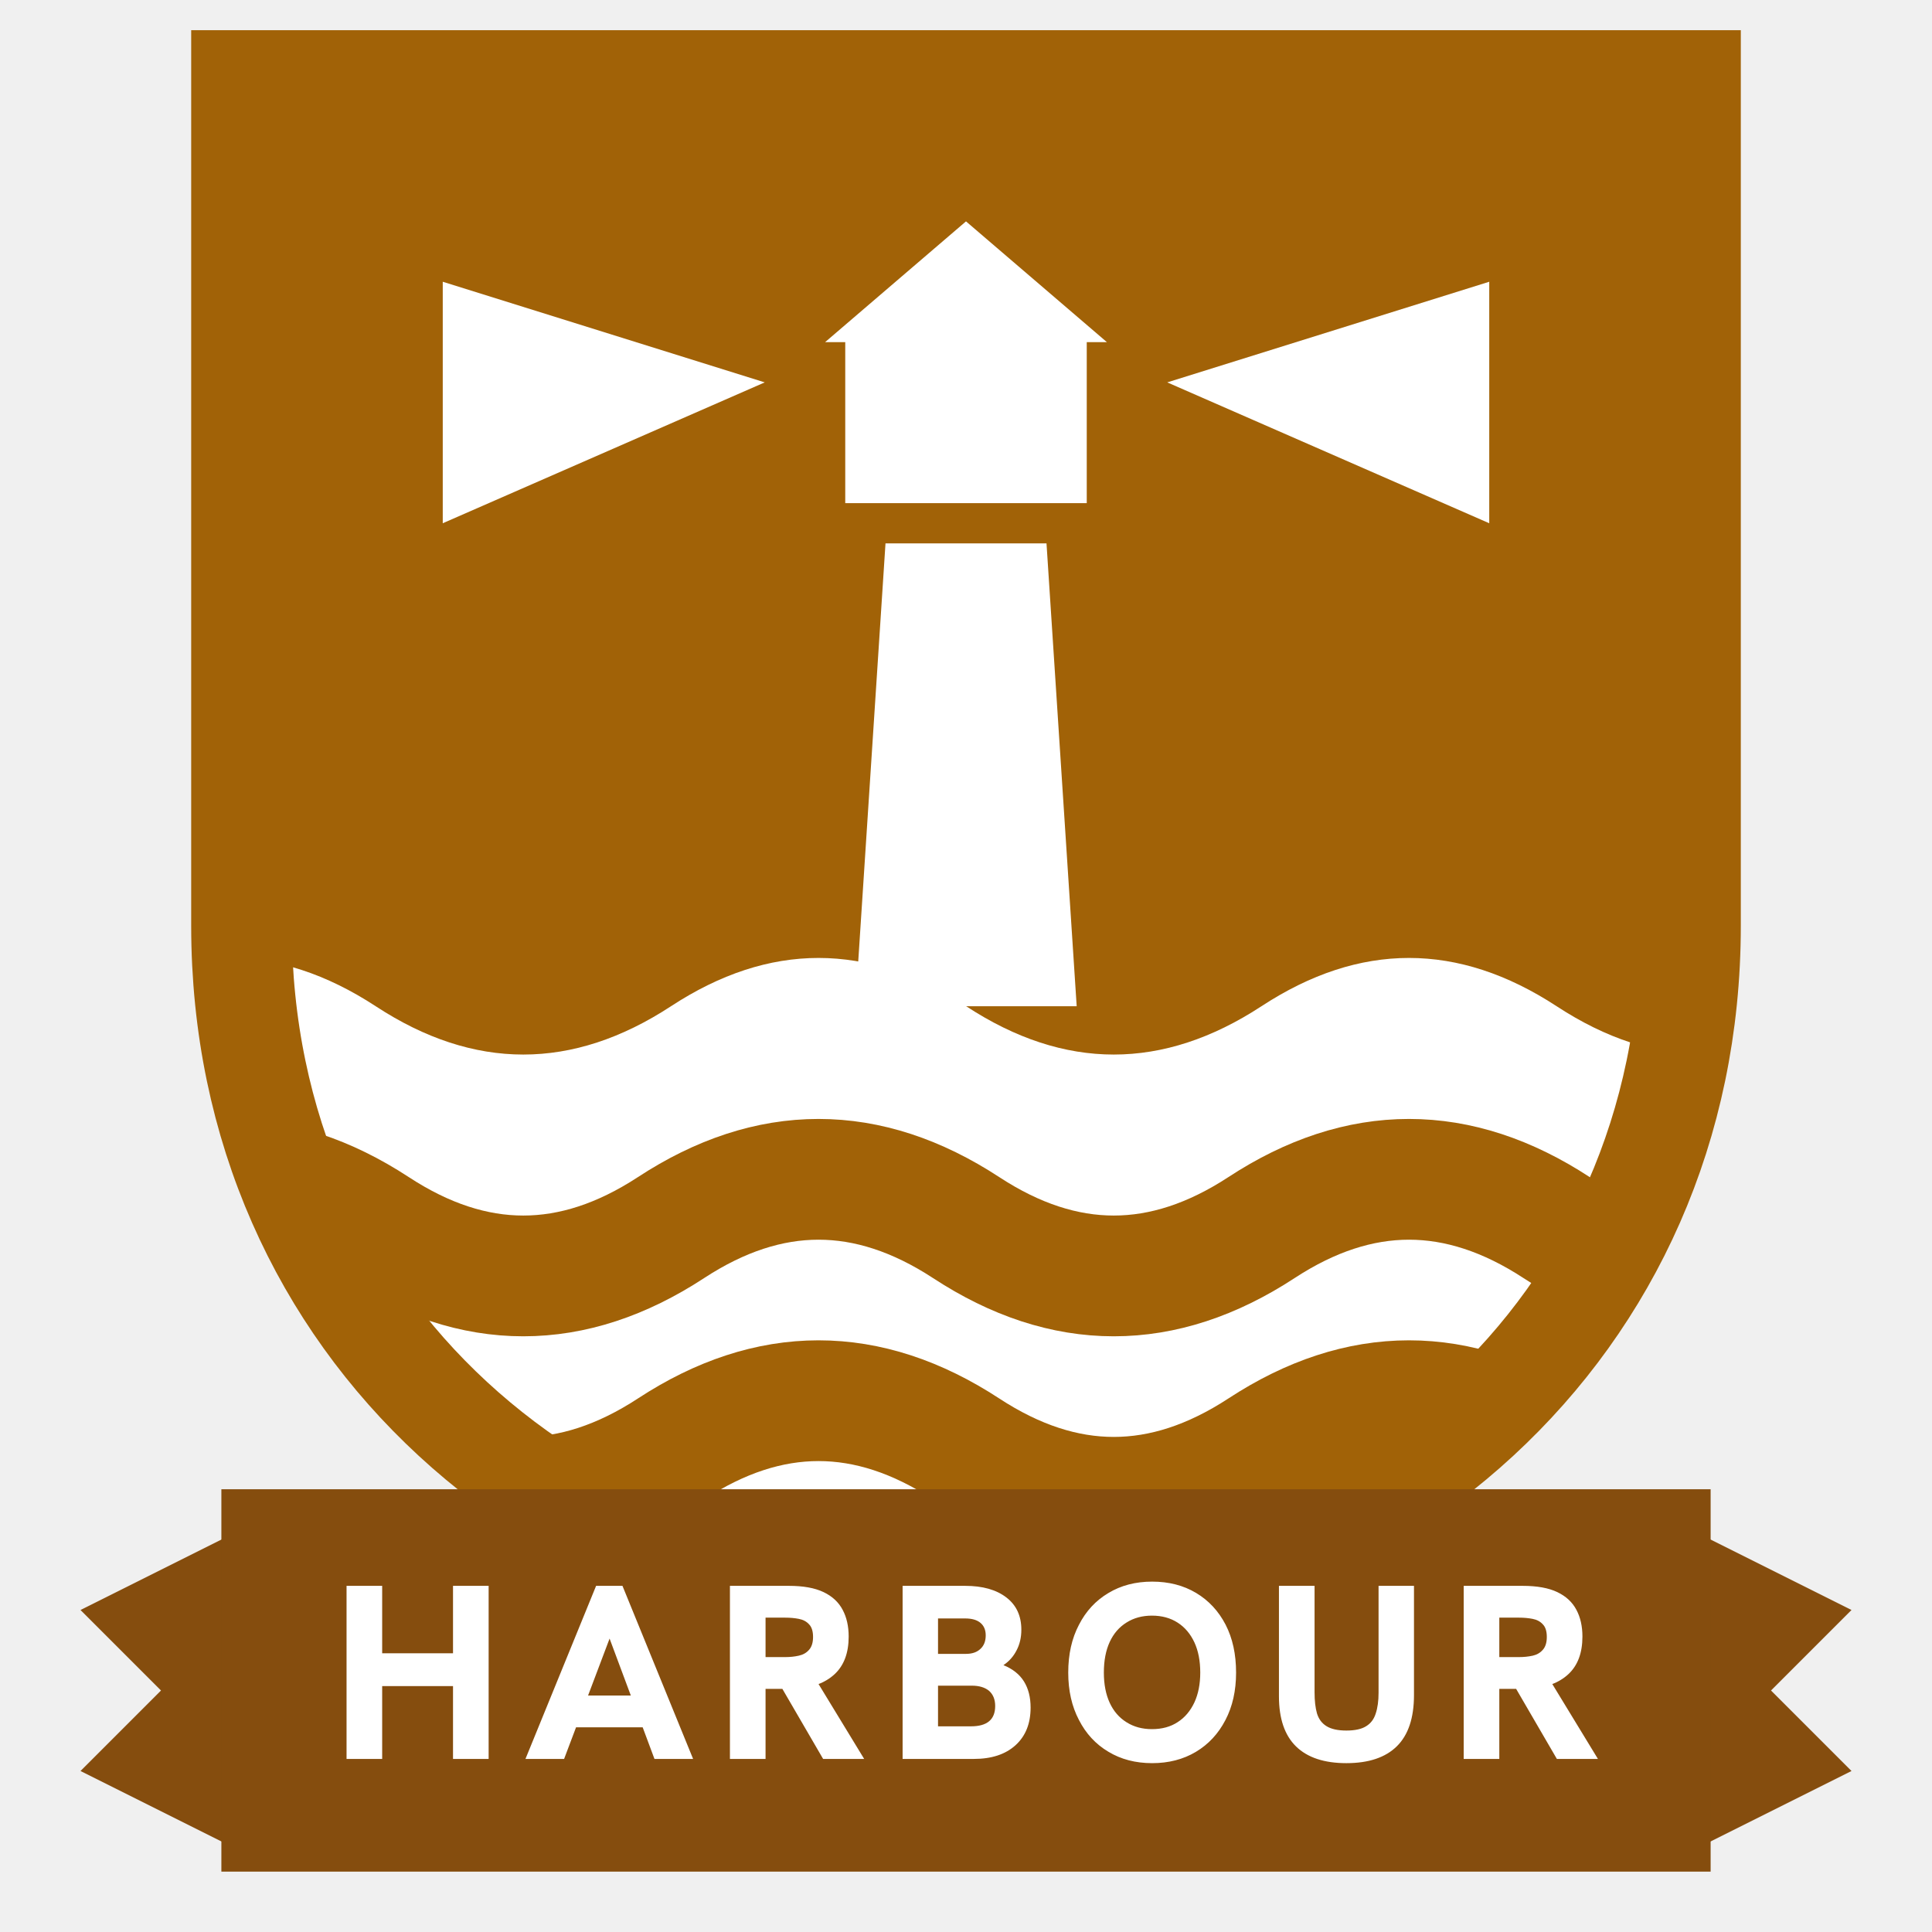
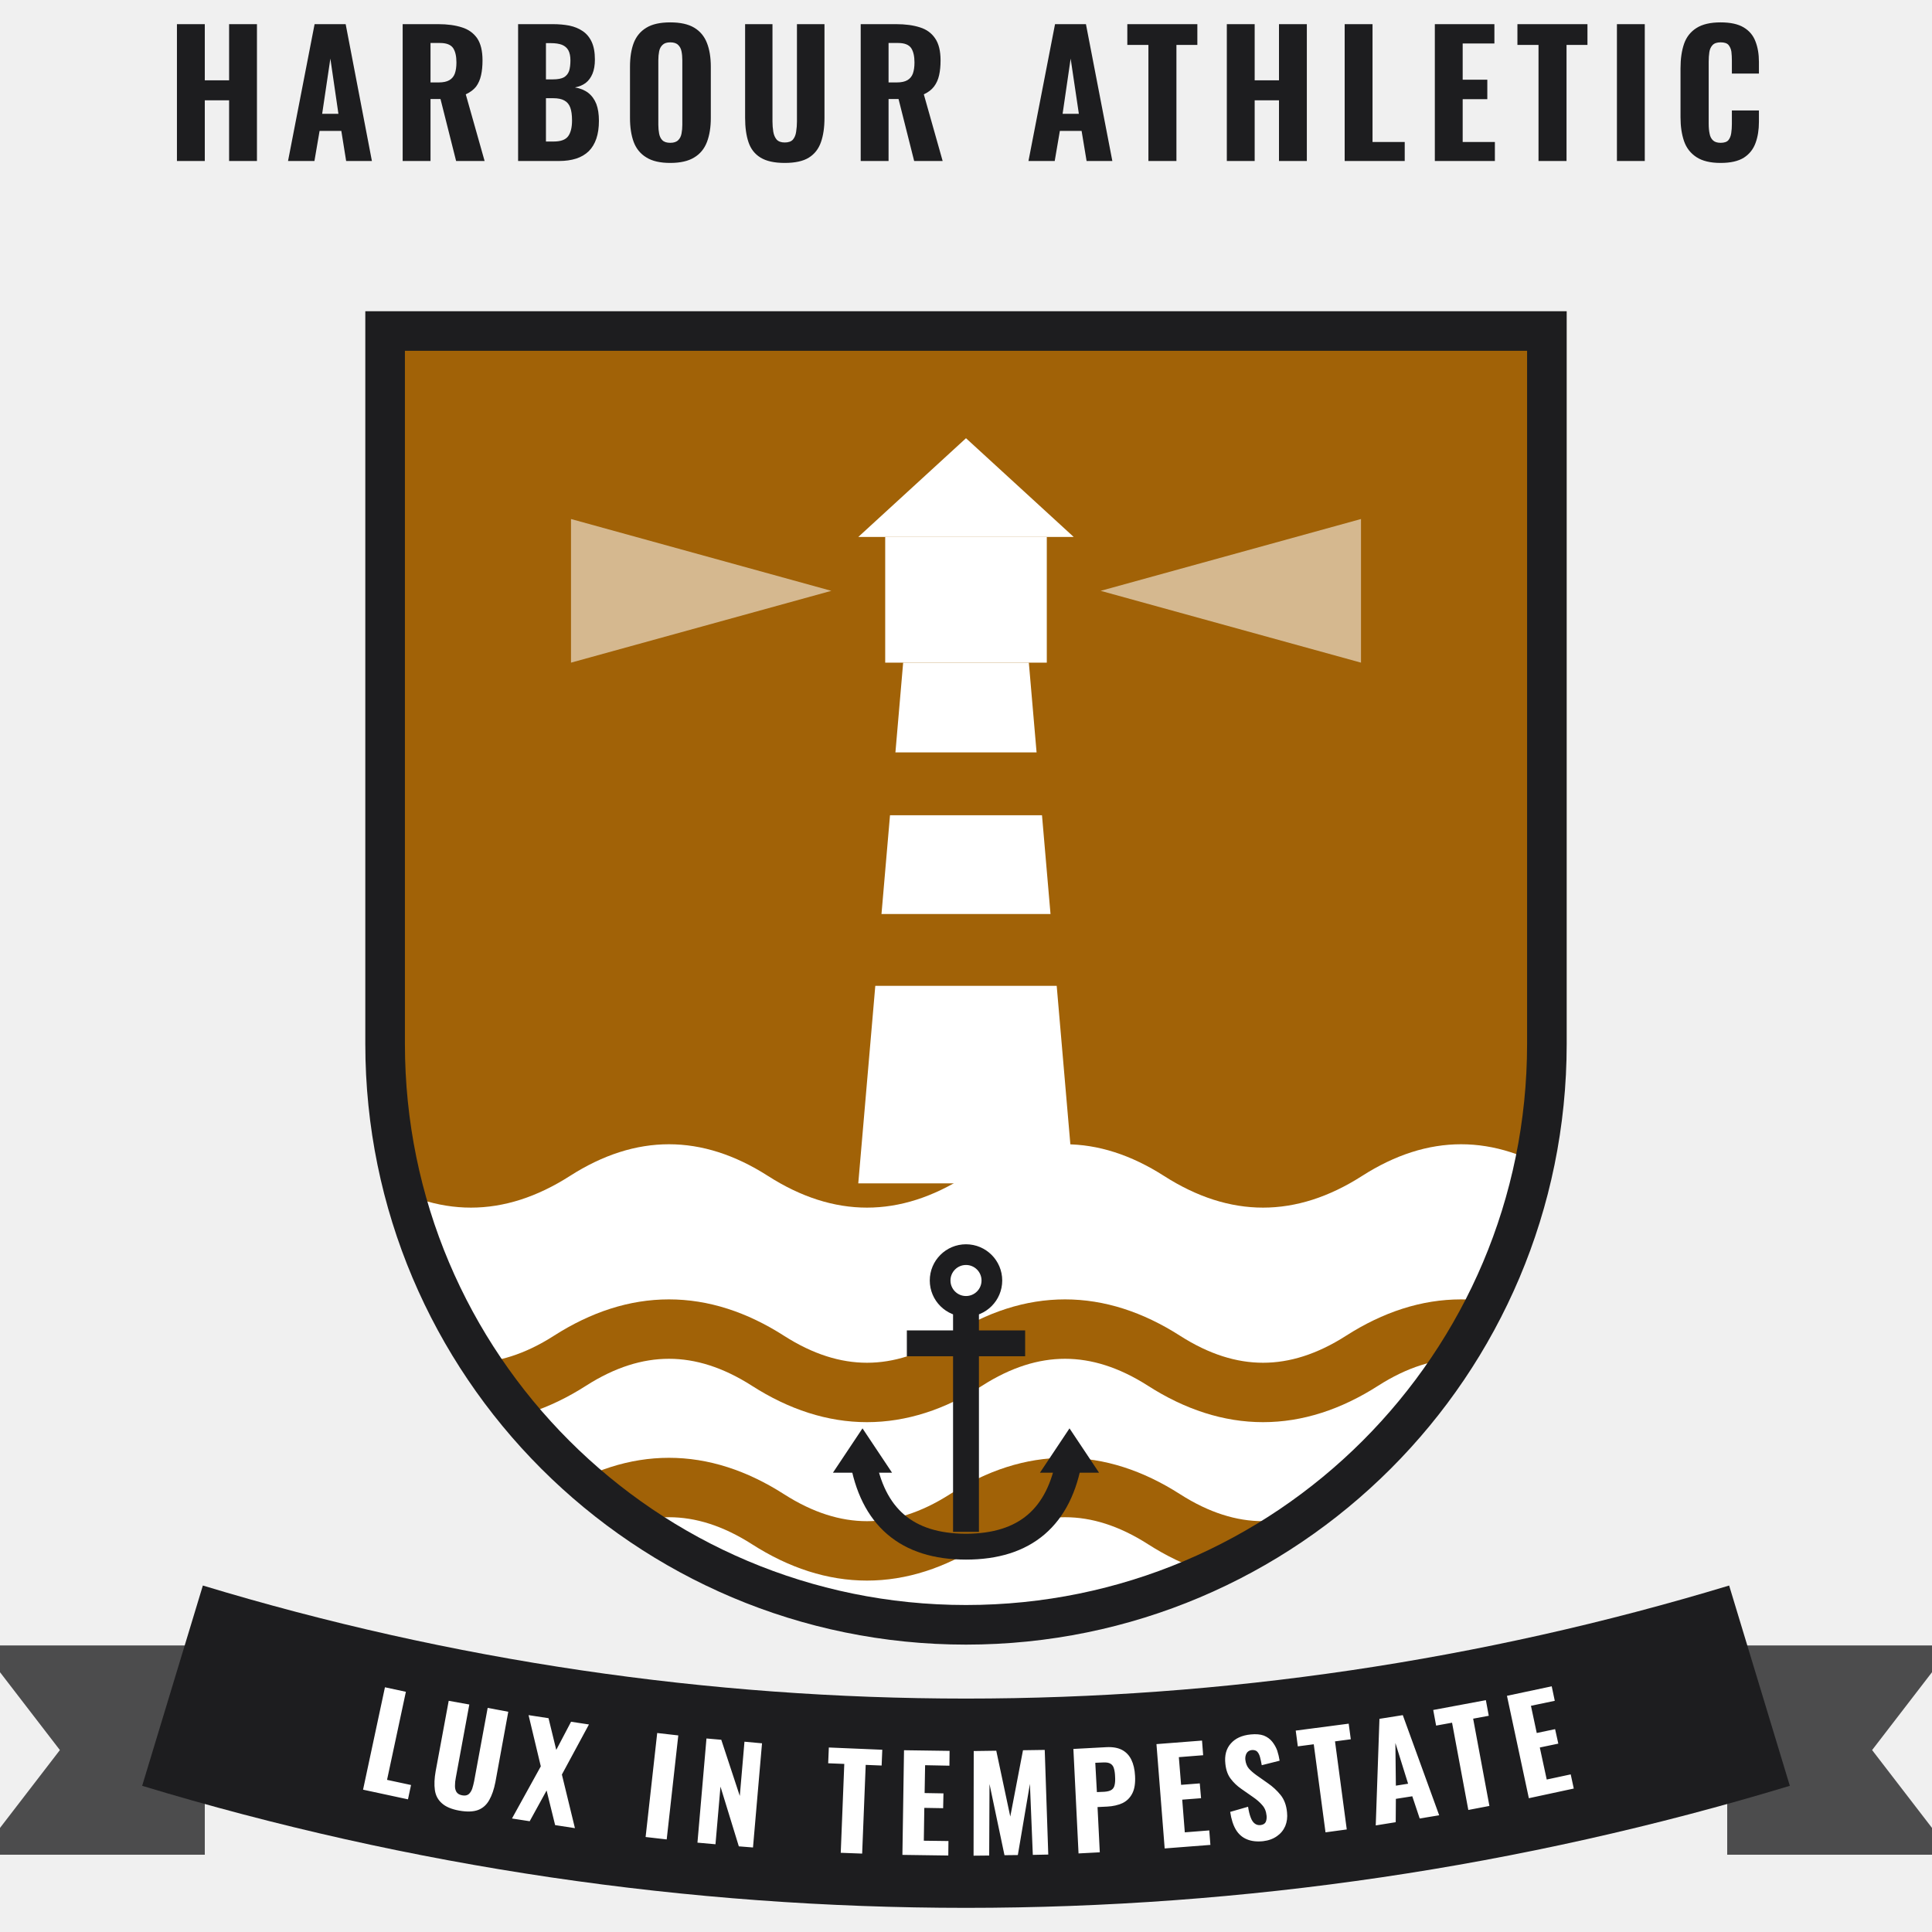
- <svg xmlns="http://www.w3.org/2000/svg" viewBox="0 0 96 96" role="img" aria-label="Harbour Athletic crest">
+ <svg xmlns="http://www.w3.org/2000/svg" viewBox="0 0 120 120" role="img" aria-label="Harbour Athletic crest">
  <defs>
-     <clipPath id="har-s">
-       <path d="M12 4H84V46C84 66 68 80 48 80C28 80 12 66 12 46Z" />
+     <clipPath id="hf">
+       <path d="M16 8H104V62A44 44 0 0 1 16 62Z" />
    </clipPath>
  </defs>
-   <g clip-path="url(#har-s)">
-     <path d="M0 0H96V96H0Z" fill="#A16207" />
-     <path d="M4 50q7.33 -4.80 14.67 0q7.33 4.80 14.67 0q7.33 -4.80 14.67 0q7.33 4.80 14.67 0q7.33 -4.80 14.67 0q7.33 4.80 14.67 0V96H4Z" fill="#FFFFFF" />
-     <path d="M4 61q7.33 -4.80 14.67 0q7.33 4.80 14.67 0q7.33 -4.80 14.67 0q7.33 4.80 14.67 0q7.33 -4.80 14.67 0q7.33 4.80 14.67 0" fill="none" stroke="#A16207" stroke-width="6" stroke-linecap="butt" stroke-linejoin="round" />
-     <path d="M4 72q7.33 -4.80 14.67 0q7.33 4.80 14.67 0q7.33 -4.80 14.67 0q7.33 4.80 14.67 0q7.33 -4.80 14.67 0q7.33 4.80 14.67 0" fill="none" stroke="#A16207" stroke-width="6" stroke-linecap="butt" stroke-linejoin="round" />
+   <path d="M10.99 10V1.5H12.72V4.99H14.23V1.5H15.96V10H14.23V6.23H12.72V10ZM17.89 10 19.54 1.5H21.47L23.1 10H21.5L21.2 8.13H19.85L19.53 10ZM20.01 7.07H21.02L20.52 3.64ZM25.01 10V1.5H27.22Q28.07 1.5 28.69 1.7Q29.3 1.89 29.64 2.38Q29.97 2.87 29.97 3.75Q29.97 4.27 29.88 4.67Q29.79 5.08 29.57 5.38Q29.34 5.67 28.93 5.86L30.1 10H28.33L27.36 6.15H26.74V10ZM26.74 5.12H27.25Q27.67 5.12 27.91 4.98Q28.15 4.84 28.25 4.57Q28.35 4.29 28.35 3.88Q28.35 3.29 28.14 2.98Q27.92 2.67 27.33 2.67H26.74ZM32.18 10V1.5H34.34Q34.89 1.5 35.36 1.59Q35.84 1.69 36.19 1.93Q36.55 2.17 36.75 2.6Q36.95 3.03 36.95 3.7Q36.95 4.22 36.8 4.58Q36.65 4.94 36.38 5.15Q36.1 5.36 35.71 5.43Q36.2 5.51 36.54 5.77Q36.87 6.03 37.04 6.46Q37.2 6.89 37.2 7.5Q37.2 8.14 37.04 8.61Q36.88 9.08 36.57 9.39Q36.25 9.7 35.79 9.85Q35.32 10 34.72 10ZM33.91 8.79H34.39Q35.05 8.79 35.29 8.46Q35.53 8.13 35.53 7.48Q35.53 6.98 35.42 6.68Q35.31 6.38 35.05 6.24Q34.8 6.1 34.36 6.1H33.91ZM33.91 4.93H34.35Q34.79 4.93 35.03 4.8Q35.26 4.66 35.35 4.4Q35.43 4.13 35.43 3.75Q35.43 3.36 35.3 3.12Q35.17 2.89 34.9 2.78Q34.63 2.68 34.22 2.68H33.91ZM41.63 10.12Q40.69 10.12 40.15 9.78Q39.6 9.45 39.36 8.82Q39.13 8.19 39.13 7.33V4.15Q39.13 3.28 39.36 2.67Q39.6 2.05 40.15 1.72Q40.69 1.39 41.63 1.39Q42.57 1.39 43.12 1.72Q43.67 2.05 43.91 2.67Q44.15 3.28 44.15 4.15V7.33Q44.15 8.19 43.91 8.82Q43.67 9.45 43.12 9.78Q42.57 10.12 41.63 10.12ZM41.63 8.87Q41.96 8.87 42.12 8.71Q42.28 8.56 42.33 8.3Q42.38 8.04 42.38 7.75V3.74Q42.38 3.44 42.33 3.19Q42.28 2.94 42.12 2.79Q41.96 2.63 41.63 2.63Q41.31 2.63 41.15 2.79Q40.99 2.94 40.94 3.19Q40.89 3.44 40.89 3.74V7.75Q40.89 8.04 40.94 8.3Q40.99 8.56 41.14 8.71Q41.3 8.87 41.63 8.87ZM48.74 10.12Q47.78 10.12 47.24 9.79Q46.7 9.46 46.49 8.83Q46.28 8.21 46.28 7.32V1.5H47.98V7.55Q47.98 7.87 48.03 8.18Q48.08 8.48 48.24 8.67Q48.41 8.85 48.74 8.85Q49.09 8.85 49.25 8.67Q49.41 8.48 49.45 8.18Q49.5 7.87 49.5 7.55V1.5H51.21V7.32Q51.21 8.21 50.99 8.83Q50.77 9.46 50.24 9.79Q49.71 10.12 48.74 10.12ZM53.46 10V1.5H55.66Q56.52 1.5 57.14 1.7Q57.75 1.89 58.08 2.38Q58.42 2.87 58.42 3.75Q58.42 4.27 58.33 4.67Q58.24 5.08 58.01 5.38Q57.79 5.67 57.38 5.86L58.55 10H56.78L55.81 6.15H55.19V10ZM55.19 5.12H55.7Q56.12 5.12 56.36 4.98Q56.6 4.84 56.7 4.57Q56.8 4.29 56.8 3.88Q56.8 3.29 56.59 2.98Q56.37 2.67 55.78 2.67H55.19ZM63.88 10 65.53 1.5H67.45L69.09 10H67.49L67.18 8.13H65.83L65.51 10ZM66 7.07H67.01L66.5 3.64ZM71.33 10V2.79H70.02V1.5H74.37V2.79H73.07V10ZM76.2 10V1.5H77.93V4.99H79.44V1.5H81.17V10H79.44V6.23H77.93V10ZM83.52 10V1.5H85.25V8.82H87.25V10ZM89.12 10V1.5H92.82V2.7H90.85V4.95H92.38V6.16H90.85V8.82H92.85V10ZM95.56 10V2.79H94.25V1.5H98.6V2.79H97.3V10ZM100.43 10V1.5H102.16V10ZM106.87 10.12Q105.92 10.12 105.37 9.76Q104.82 9.4 104.6 8.77Q104.38 8.13 104.38 7.29V4.24Q104.38 3.36 104.6 2.72Q104.82 2.09 105.37 1.74Q105.92 1.39 106.87 1.39Q107.78 1.39 108.3 1.7Q108.82 2.01 109.03 2.56Q109.25 3.11 109.25 3.85V4.57H107.57V3.77Q107.57 3.47 107.54 3.21Q107.5 2.96 107.36 2.79Q107.22 2.63 106.87 2.63Q106.53 2.63 106.37 2.8Q106.21 2.97 106.17 3.24Q106.13 3.51 106.13 3.83V7.69Q106.13 8.05 106.19 8.32Q106.24 8.58 106.41 8.73Q106.57 8.87 106.87 8.87Q107.21 8.87 107.35 8.71Q107.49 8.54 107.53 8.27Q107.57 8 107.57 7.69V6.86H109.25V7.57Q109.25 8.31 109.04 8.88Q108.83 9.46 108.32 9.79Q107.8 10.12 106.87 10.12Z" fill="#1D1D1F" />
+   <g transform="translate(10.8 14) scale(0.82)">
+     <path d="M16 8H104V62A44 44 0 0 1 16 62Z" fill="#A16207" />
+     <g clip-path="url(#hf)">
+       <path d="M0 72q7.50 -4.80 15.00 0q7.50 4.80 15.00 0q7.50 -4.80 15.00 0q7.50 4.80 15.00 0q7.50 -4.80 15.00 0q7.50 4.80 15.00 0q7.50 -4.80 15.00 0q7.50 4.80 15.00 0V130H0Z" fill="#FFFFFF" />
+       <path d="M0 86q7.50 -4.80 15.00 0q7.50 4.80 15.00 0q7.50 -4.80 15.00 0q7.50 4.80 15.00 0q7.50 -4.80 15.00 0q7.50 4.80 15.00 0q7.50 -4.80 15.00 0q7.50 4.80 15.00 0" fill="none" stroke="#A16207" stroke-width="4.5" stroke-linecap="butt" stroke-linejoin="round" />
+       <path d="M0 98q7.50 -4.80 15.00 0q7.50 4.80 15.00 0q7.50 -4.80 15.00 0q7.50 4.80 15.00 0q7.50 -4.80 15.00 0q7.50 4.80 15.00 0q7.50 -4.80 15.00 0q7.50 4.80 15.00 0" fill="none" stroke="#A16207" stroke-width="4.5" stroke-linecap="butt" stroke-linejoin="round" />
+     </g>
+     <g transform="translate(26 10) rotate(0) scale(0.68)">
+       <path d="M38 92L43 34H57L62 92Z" fill="#FFFFFF" />
+       <path d="M40.3 62H59.7L60.4 70H39.6Z M41.8 44H58.2L58.8 51H41.2Z" fill="#A16207" />
+       <path d="M41 20H59V34H41Z" fill="#FFFFFF" />
+       <path d="M38 20L50 9L62 20Z" fill="#FFFFFF" />
+       <path d="M35 26L6 18V34Z M65 26L94 18V34Z" fill="#FFFFFF" opacity="0.55" />
+     </g>
+     <g transform="translate(46 76) rotate(0) scale(0.28)">
+       <path d="M50 21V82M34 31H66" fill="none" stroke="#1D1D1F" stroke-width="7" stroke-linecap="butt" stroke-linejoin="round" />
+       <circle cx="50" cy="14" r="7" fill="none" stroke="#1D1D1F" stroke-width="5.6" />
+       <path d="M22 62Q26 86 50 86Q74 86 78 62" fill="none" stroke="#1D1D1F" stroke-width="7" stroke-linecap="butt" stroke-linejoin="round" />
+       <path d="M14 66L22 54L30 66Z M70 66L78 54L86 66Z" fill="#1D1D1F" />
+     </g>
+     <path d="M16 8H104V62A44 44 0 0 1 16 62Z" fill="none" stroke="#1D1D1F" stroke-width="3" />
  </g>
-   <path d="M42.5 50L44 27H52L53.5 50ZM42 17H54V25H42Z M41 17L48 11L55 17Z" fill="#FFFFFF" />
-   <path d="M38 19L22 14V26Z M58 19L74 14V26Z" fill="#FFFFFF" />
-   <path d="M12 4H84V46C84 66 68 80 48 80C28 80 12 66 12 46Z" fill="none" stroke="#A16207" stroke-width="5" />
-   <path d="M4 80L12 76V92L4 88L8 84Z M92 80L84 76V92L92 88L88 84Z" fill="#854D0E" />
-   <path d="M11 74H85V93H11Z" fill="#854D0E" />
-   <path d="M17.22 87.4V78.8H18.99V82.15H22.51V78.8H24.28V87.4H22.51V83.78H18.99V87.4ZM26.11 87.4 29.62 78.8H30.93L34.44 87.4H32.52L30.29 81.42L28.03 87.4ZM28.52 85.83 29.07 84.25H31.48L32.06 85.83ZM36.27 87.4V78.8H39.2Q40.27 78.8 40.92 79.11Q41.57 79.42 41.87 79.99Q42.17 80.55 42.17 81.32Q42.17 82.54 41.47 83.19Q40.77 83.84 39.5 83.92Q39.19 83.92 38.88 83.92Q38.57 83.92 38.37 83.92H38.04V87.4ZM40.9 87.4 38.76 83.72 40.57 83.51 42.94 87.4ZM38.04 82.34H39.02Q39.38 82.34 39.69 82.27Q40.01 82.2 40.2 81.98Q40.4 81.76 40.4 81.34Q40.4 80.91 40.2 80.71Q40.01 80.5 39.69 80.44Q39.38 80.38 39.02 80.38H38.04ZM44.85 87.4V78.8H47.96Q49.26 78.8 50.01 79.38Q50.75 79.95 50.75 80.98Q50.75 81.56 50.51 82.01Q50.28 82.46 49.86 82.74Q50.55 83.02 50.88 83.55Q51.21 84.08 51.21 84.85Q51.21 86.04 50.46 86.72Q49.71 87.4 48.39 87.4ZM46.61 85.78H48.25Q49.45 85.78 49.45 84.77Q49.45 84.29 49.15 84.02Q48.84 83.76 48.29 83.76H46.61ZM46.61 82.18H48Q48.46 82.18 48.72 81.93Q48.98 81.69 48.98 81.26Q48.98 80.86 48.72 80.64Q48.46 80.42 47.96 80.42H46.61ZM57.25 87.61Q56.01 87.61 55.07 87.04Q54.13 86.48 53.61 85.46Q53.08 84.45 53.08 83.11Q53.08 81.75 53.61 80.74Q54.13 79.72 55.07 79.16Q56.01 78.59 57.25 78.59Q58.49 78.59 59.43 79.15Q60.37 79.71 60.9 80.73Q61.42 81.74 61.42 83.11Q61.42 84.46 60.89 85.47Q60.36 86.49 59.42 87.05Q58.48 87.61 57.25 87.61ZM57.24 85.92Q57.99 85.92 58.52 85.57Q59.05 85.23 59.35 84.59Q59.64 83.96 59.64 83.11Q59.64 82.24 59.35 81.61Q59.05 80.97 58.52 80.63Q57.98 80.28 57.24 80.28Q56.52 80.28 55.98 80.62Q55.43 80.96 55.14 81.59Q54.85 82.22 54.85 83.11Q54.85 83.98 55.14 84.61Q55.43 85.24 55.98 85.58Q56.52 85.92 57.24 85.92ZM66.9 87.61Q65.25 87.61 64.4 86.78Q63.55 85.95 63.55 84.29V78.8H65.32V84.09Q65.32 84.72 65.44 85.14Q65.57 85.56 65.91 85.77Q66.26 85.99 66.9 85.99Q67.55 85.99 67.89 85.77Q68.23 85.56 68.36 85.14Q68.5 84.72 68.5 84.11V78.8H70.26V84.23Q70.26 85.93 69.41 86.77Q68.56 87.61 66.9 87.61ZM72.73 87.4V78.8H75.66Q76.73 78.8 77.38 79.11Q78.03 79.42 78.33 79.99Q78.63 80.55 78.63 81.32Q78.63 82.54 77.93 83.19Q77.23 83.84 75.96 83.92Q75.65 83.92 75.34 83.92Q75.03 83.92 74.84 83.92H74.5V87.4ZM77.36 87.4 75.22 83.72 77.03 83.51 79.4 87.4ZM74.5 82.34H75.48Q75.84 82.34 76.16 82.27Q76.47 82.2 76.66 81.98Q76.86 81.76 76.86 81.34Q76.86 80.91 76.66 80.71Q76.47 80.5 76.15 80.44Q75.84 80.38 75.48 80.38H74.5Z" fill="#FFFFFF" />
+   <path d="M12.72 102.20L-1.28 102.20L3.72 108.70L-1.28 115.20L12.72 115.20Z" fill="#1D1D1F" opacity="0.78" />
+   <path d="M107.28 102.20L121.28 102.20L116.28 108.70L121.28 115.20L107.28 115.20Z" fill="#1D1D1F" opacity="0.78" />
+   <path d="M12.60 98.48A163.5 163.5 0 0 0 107.40 98.48L111.17 110.92A176.5 176.5 0 0 1 8.83 110.92Z" fill="#1D1D1F" />
+   <path d="M22.55 111.16 23.91 104.8 25.21 105.08 24.04 110.55 25.53 110.87 25.34 111.76ZM28.52 112.46Q27.8 112.33 27.44 112Q27.08 111.68 27.01 111.18Q26.94 110.68 27.06 110.01L27.87 105.64L29.15 105.87L28.31 110.42Q28.26 110.67 28.26 110.9Q28.25 111.13 28.35 111.3Q28.45 111.46 28.7 111.51Q28.96 111.56 29.11 111.44Q29.25 111.32 29.33 111.1Q29.4 110.88 29.45 110.63L30.29 106.08L31.57 106.32L30.77 110.69Q30.64 111.36 30.39 111.8Q30.14 112.25 29.7 112.42Q29.25 112.59 28.52 112.46ZM31.8 112.95 33.59 109.71 32.83 106.53 34.07 106.72 34.55 108.69 35.47 106.94 36.58 107.11 34.9 110.22 35.71 113.55 34.48 113.36 33.95 111.21 32.9 113.12ZM40.1 114.1 40.82 107.64 42.13 107.79 41.41 114.25ZM43.32 114.45 43.88 107.98 44.8 108.06 45.95 111.55 46.24 108.18 47.33 108.28 46.77 114.75 45.89 114.68 44.75 110.97 44.44 114.55ZM52.22 115.08 52.44 109.56 51.44 109.52 51.48 108.54 54.8 108.68 54.76 109.66 53.77 109.62 53.55 115.13ZM56.05 115.21 56.15 108.71 58.98 108.75 58.97 109.67 57.46 109.64 57.43 111.37 58.6 111.39 58.58 112.31 57.41 112.29 57.38 114.33 58.91 114.35 58.9 115.25ZM60.47 115.26 60.48 108.76 61.88 108.74 62.75 112.83 63.54 108.71 64.89 108.69 65.11 115.19 64.15 115.21 63.97 110.8 63.22 115.22 62.39 115.23 61.46 110.81 61.44 115.25ZM66.99 115.12 66.67 108.63 68.72 108.52Q69.31 108.49 69.69 108.69Q70.07 108.89 70.27 109.3Q70.47 109.71 70.5 110.3Q70.54 111 70.32 111.41Q70.11 111.81 69.71 112Q69.31 112.18 68.78 112.21L68.17 112.24L68.31 115.05ZM68.13 111.31 68.59 111.29Q68.89 111.27 69.04 111.17Q69.19 111.07 69.23 110.87Q69.28 110.67 69.26 110.35Q69.25 110.05 69.19 109.85Q69.14 109.65 68.98 109.55Q68.82 109.45 68.5 109.47L68.03 109.49ZM72.34 114.81 71.83 108.33 74.66 108.11 74.73 109.02 73.22 109.14 73.36 110.86 74.52 110.77 74.6 111.69 73.43 111.78 73.59 113.81 75.11 113.69 75.18 114.59ZM78.45 114.36Q77.86 114.42 77.44 114.24Q77.01 114.06 76.76 113.64Q76.51 113.22 76.41 112.54L77.52 112.22Q77.58 112.62 77.68 112.88Q77.78 113.15 77.93 113.26Q78.08 113.38 78.29 113.36Q78.54 113.33 78.62 113.16Q78.69 112.99 78.67 112.78Q78.63 112.37 78.4 112.12Q78.18 111.86 77.83 111.62L77.1 111.11Q76.71 110.84 76.44 110.48Q76.17 110.13 76.11 109.56Q76.02 108.77 76.45 108.29Q76.87 107.81 77.68 107.73Q78.17 107.68 78.5 107.8Q78.82 107.93 79.02 108.18Q79.22 108.43 79.33 108.73Q79.43 109.04 79.48 109.36L78.37 109.64Q78.32 109.35 78.26 109.13Q78.2 108.91 78.08 108.79Q77.96 108.68 77.74 108.7Q77.52 108.73 77.42 108.91Q77.33 109.09 77.35 109.3Q77.39 109.64 77.57 109.85Q77.75 110.05 78.04 110.26L78.75 110.76Q79.2 111.07 79.54 111.49Q79.88 111.91 79.94 112.57Q79.99 113.03 79.83 113.42Q79.66 113.81 79.31 114.05Q78.96 114.3 78.45 114.36ZM82.33 113.81 81.6 108.34 80.61 108.47 80.48 107.49 83.77 107.06 83.9 108.03 82.92 108.16 83.65 113.63ZM85.45 113.38 85.68 106.76 87.13 106.53 89.39 112.75 88.18 112.95 87.72 111.57 86.7 111.73 86.69 113.18ZM86.7 110.91 87.46 110.79 86.67 108.26ZM91.2 112.42 90.19 107 89.2 107.18 89.02 106.21 92.29 105.6 92.47 106.57 91.5 106.75 92.51 112.17ZM94.96 111.69 93.6 105.33 96.38 104.74 96.57 105.64 95.09 105.95 95.45 107.64 96.59 107.4 96.79 108.3 95.64 108.54 96.07 110.53 97.56 110.21 97.75 111.09Z" fill="#FFFFFF" />
</svg>
